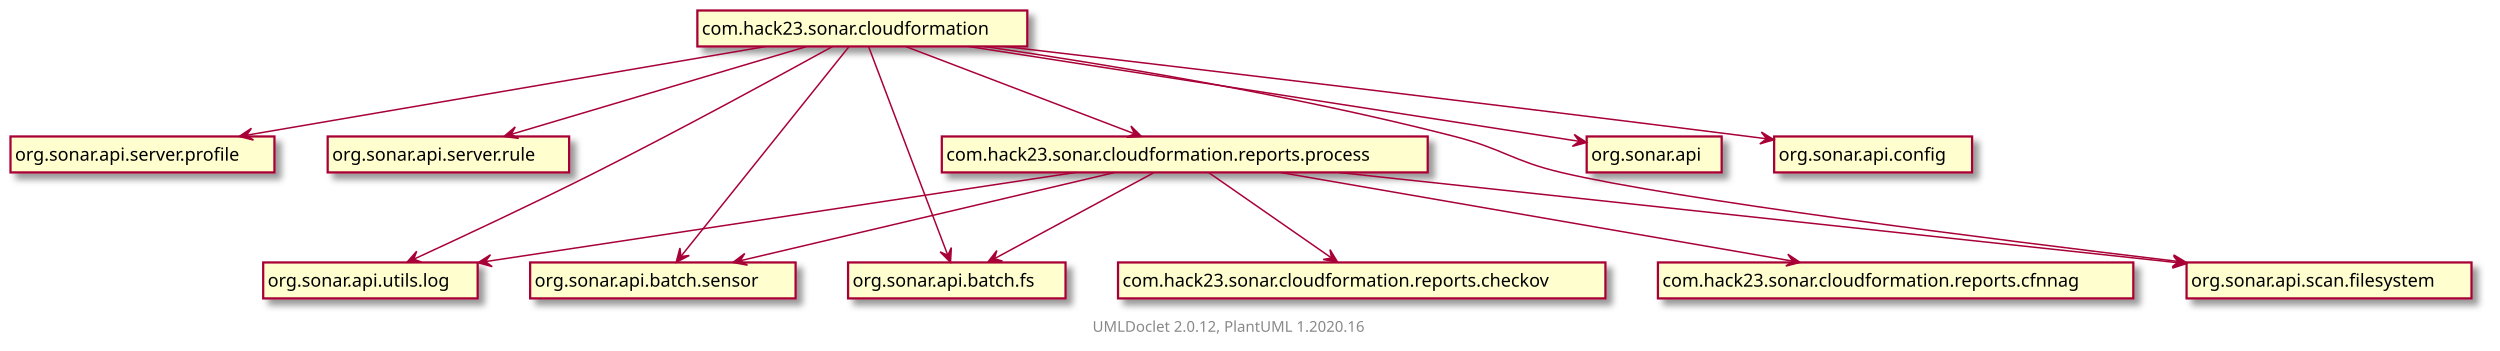
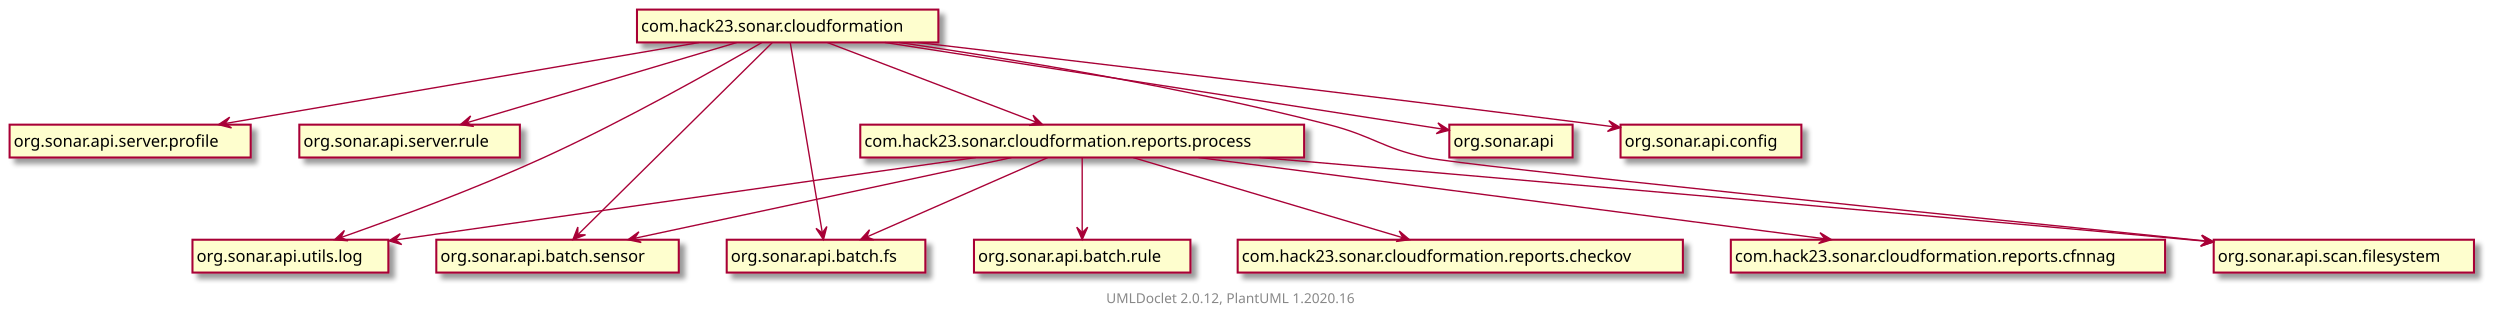
- <svg xmlns="http://www.w3.org/2000/svg" xmlns:xlink="http://www.w3.org/1999/xlink" contentScriptType="application/ecmascript" contentStyleType="text/css" height="234px" preserveAspectRatio="none" style="width:1667px;height:234px;" version="1.1" viewBox="0 0 1667 234" width="1667px" zoomAndPan="magnify">
+ <svg xmlns="http://www.w3.org/2000/svg" xmlns:xlink="http://www.w3.org/1999/xlink" contentScriptType="application/ecmascript" contentStyleType="text/css" height="234px" preserveAspectRatio="none" style="width:1825px;height:234px;" version="1.1" viewBox="0 0 1825 234" width="1825px" zoomAndPan="magnify">
  <defs>
-     <filter height="300%" id="ftpwav6lvxqbs" width="300%" x="-1" y="-1">
+     <filter height="300%" id="fw364ndn5wb48" width="300%" x="-1" y="-1">
      <feGaussianBlur result="blurOut" stdDeviation="2.0" />
      <feColorMatrix in="blurOut" result="blurOut2" type="matrix" values="0 0 0 0 0 0 0 0 0 0 0 0 0 0 0 0 0 0 .4 0" />
      <feOffset dx="4.0" dy="4.0" in="blurOut2" result="blurOut3" />
      <feBlend in="SourceGraphic" in2="blurOut3" mode="normal" />
    </filter>
  </defs>
  <g>
    <a href="com/hack23/sonar/cloudformation/package-summary.html" target="_top" title="com/hack23/sonar/cloudformation/package-summary.html" xlink:actuate="onRequest" xlink:href="com/hack23/sonar/cloudformation/package-summary.html" xlink:show="new" xlink:title="com/hack23/sonar/cloudformation/package-summary.html" xlink:type="simple">
-       <rect codeLine="23" fill="#FEFECE" filter="url(#ftpwav6lvxqbs)" height="23.969" id="com.hack23.sonar.cloudformation" style="stroke: #A80036; stroke-width: 1.5;" width="220" x="465" y="7" />
+       <rect codeLine="24" fill="#FEFECE" filter="url(#fw364ndn5wb48)" height="23.969" id="com.hack23.sonar.cloudformation" style="stroke: #A80036; stroke-width: 1.5;" width="220" x="465" y="7" />
      <text fill="#000000" font-family="sans-serif" font-size="12" lengthAdjust="spacingAndGlyphs" textLength="214" x="468" y="23.139">com.hack23.sonar.cloudformation</text>
    </a>
-     <rect fill="#FEFECE" filter="url(#ftpwav6lvxqbs)" height="23.969" id="org.sonar.api.server.profile" style="stroke: #A80036; stroke-width: 1.5;" width="176" x="7" y="91" />
+     <rect fill="#FEFECE" filter="url(#fw364ndn5wb48)" height="23.969" id="org.sonar.api.server.profile" style="stroke: #A80036; stroke-width: 1.5;" width="176" x="7" y="91" />
    <text fill="#000000" font-family="sans-serif" font-size="12" lengthAdjust="spacingAndGlyphs" textLength="170" x="10" y="107.139">org.sonar.api.server.profile</text>
-     <rect fill="#FEFECE" filter="url(#ftpwav6lvxqbs)" height="23.969" id="org.sonar.api.server.rule" style="stroke: #A80036; stroke-width: 1.5;" width="161" x="218.5" y="91" />
+     <rect fill="#FEFECE" filter="url(#fw364ndn5wb48)" height="23.969" id="org.sonar.api.server.rule" style="stroke: #A80036; stroke-width: 1.5;" width="161" x="218.5" y="91" />
    <text fill="#000000" font-family="sans-serif" font-size="12" lengthAdjust="spacingAndGlyphs" textLength="155" x="221.5" y="107.139">org.sonar.api.server.rule</text>
-     <rect fill="#FEFECE" filter="url(#ftpwav6lvxqbs)" height="23.969" id="org.sonar.api.utils.log" style="stroke: #A80036; stroke-width: 1.5;" width="143" x="175.5" y="175" />
-     <text fill="#000000" font-family="sans-serif" font-size="12" lengthAdjust="spacingAndGlyphs" textLength="137" x="178.5" y="191.139">org.sonar.api.utils.log</text>
-     <rect fill="#FEFECE" filter="url(#ftpwav6lvxqbs)" height="23.969" id="org.sonar.api.batch.sensor" style="stroke: #A80036; stroke-width: 1.5;" width="177" x="353.5" y="175" />
-     <text fill="#000000" font-family="sans-serif" font-size="12" lengthAdjust="spacingAndGlyphs" textLength="171" x="356.5" y="191.139">org.sonar.api.batch.sensor</text>
+     <rect fill="#FEFECE" filter="url(#fw364ndn5wb48)" height="23.969" id="org.sonar.api.utils.log" style="stroke: #A80036; stroke-width: 1.5;" width="143" x="140.5" y="175" />
+     <text fill="#000000" font-family="sans-serif" font-size="12" lengthAdjust="spacingAndGlyphs" textLength="137" x="143.5" y="191.139">org.sonar.api.utils.log</text>
+     <rect fill="#FEFECE" filter="url(#fw364ndn5wb48)" height="23.969" id="org.sonar.api.batch.sensor" style="stroke: #A80036; stroke-width: 1.5;" width="177" x="318.5" y="175" />
+     <text fill="#000000" font-family="sans-serif" font-size="12" lengthAdjust="spacingAndGlyphs" textLength="171" x="321.5" y="191.139">org.sonar.api.batch.sensor</text>
    <a href="com/hack23/sonar/cloudformation/reports/process/package-summary.html" target="_top" title="com/hack23/sonar/cloudformation/reports/process/package-summary.html" xlink:actuate="onRequest" xlink:href="com/hack23/sonar/cloudformation/reports/process/package-summary.html" xlink:show="new" xlink:title="com/hack23/sonar/cloudformation/reports/process/package-summary.html" xlink:type="simple">
-       <rect codeLine="25" fill="#FEFECE" filter="url(#ftpwav6lvxqbs)" height="23.969" id="com.hack23.sonar.cloudformation.reports.process" style="stroke: #A80036; stroke-width: 1.5;" width="324" x="628" y="91" />
+       <rect codeLine="26" fill="#FEFECE" filter="url(#fw364ndn5wb48)" height="23.969" id="com.hack23.sonar.cloudformation.reports.process" style="stroke: #A80036; stroke-width: 1.5;" width="324" x="628" y="91" />
      <text fill="#000000" font-family="sans-serif" font-size="12" lengthAdjust="spacingAndGlyphs" textLength="318" x="631" y="107.139">com.hack23.sonar.cloudformation.reports.process</text>
    </a>
-     <rect fill="#FEFECE" filter="url(#ftpwav6lvxqbs)" height="23.969" id="org.sonar.api.batch.fs" style="stroke: #A80036; stroke-width: 1.5;" width="145" x="565.5" y="175" />
-     <text fill="#000000" font-family="sans-serif" font-size="12" lengthAdjust="spacingAndGlyphs" textLength="139" x="568.5" y="191.139">org.sonar.api.batch.fs</text>
-     <rect fill="#FEFECE" filter="url(#ftpwav6lvxqbs)" height="23.969" id="org.sonar.api.scan.filesystem" style="stroke: #A80036; stroke-width: 1.5;" width="190" x="1458" y="175" />
-     <text fill="#000000" font-family="sans-serif" font-size="12" lengthAdjust="spacingAndGlyphs" textLength="184" x="1461" y="191.139">org.sonar.api.scan.filesystem</text>
-     <rect fill="#FEFECE" filter="url(#ftpwav6lvxqbs)" height="23.969" id="org.sonar.api" style="stroke: #A80036; stroke-width: 1.5;" width="90" x="1058" y="91" />
+     <rect fill="#FEFECE" filter="url(#fw364ndn5wb48)" height="23.969" id="org.sonar.api.batch.fs" style="stroke: #A80036; stroke-width: 1.5;" width="145" x="530.5" y="175" />
+     <text fill="#000000" font-family="sans-serif" font-size="12" lengthAdjust="spacingAndGlyphs" textLength="139" x="533.5" y="191.139">org.sonar.api.batch.fs</text>
+     <rect fill="#FEFECE" filter="url(#fw364ndn5wb48)" height="23.969" id="org.sonar.api.scan.filesystem" style="stroke: #A80036; stroke-width: 1.5;" width="190" x="1616" y="175" />
+     <text fill="#000000" font-family="sans-serif" font-size="12" lengthAdjust="spacingAndGlyphs" textLength="184" x="1619" y="191.139">org.sonar.api.scan.filesystem</text>
+     <rect fill="#FEFECE" filter="url(#fw364ndn5wb48)" height="23.969" id="org.sonar.api" style="stroke: #A80036; stroke-width: 1.5;" width="90" x="1058" y="91" />
    <text fill="#000000" font-family="sans-serif" font-size="12" lengthAdjust="spacingAndGlyphs" textLength="84" x="1061" y="107.139">org.sonar.api</text>
-     <rect fill="#FEFECE" filter="url(#ftpwav6lvxqbs)" height="23.969" id="org.sonar.api.config" style="stroke: #A80036; stroke-width: 1.5;" width="132" x="1183" y="91" />
+     <rect fill="#FEFECE" filter="url(#fw364ndn5wb48)" height="23.969" id="org.sonar.api.config" style="stroke: #A80036; stroke-width: 1.5;" width="132" x="1183" y="91" />
    <text fill="#000000" font-family="sans-serif" font-size="12" lengthAdjust="spacingAndGlyphs" textLength="126" x="1186" y="107.139">org.sonar.api.config</text>
+     <rect fill="#FEFECE" filter="url(#fw364ndn5wb48)" height="23.969" id="org.sonar.api.batch.rule" style="stroke: #A80036; stroke-width: 1.5;" width="158" x="711" y="175" />
+     <text fill="#000000" font-family="sans-serif" font-size="12" lengthAdjust="spacingAndGlyphs" textLength="152" x="714" y="191.139">org.sonar.api.batch.rule</text>
    <a href="com/hack23/sonar/cloudformation/reports/checkov/package-summary.html" target="_top" title="com/hack23/sonar/cloudformation/reports/checkov/package-summary.html" xlink:actuate="onRequest" xlink:href="com/hack23/sonar/cloudformation/reports/checkov/package-summary.html" xlink:show="new" xlink:title="com/hack23/sonar/cloudformation/reports/checkov/package-summary.html" xlink:type="simple">
-       <rect codeLine="27" fill="#FEFECE" filter="url(#ftpwav6lvxqbs)" height="23.969" id="com.hack23.sonar.cloudformation.reports.checkov" style="stroke: #A80036; stroke-width: 1.5;" width="325" x="745.5" y="175" />
-       <text fill="#000000" font-family="sans-serif" font-size="12" lengthAdjust="spacingAndGlyphs" textLength="319" x="748.5" y="191.139">com.hack23.sonar.cloudformation.reports.checkov</text>
+       <rect codeLine="28" fill="#FEFECE" filter="url(#fw364ndn5wb48)" height="23.969" id="com.hack23.sonar.cloudformation.reports.checkov" style="stroke: #A80036; stroke-width: 1.5;" width="325" x="903.5" y="175" />
+       <text fill="#000000" font-family="sans-serif" font-size="12" lengthAdjust="spacingAndGlyphs" textLength="319" x="906.5" y="191.139">com.hack23.sonar.cloudformation.reports.checkov</text>
    </a>
    <a href="com/hack23/sonar/cloudformation/reports/cfnnag/package-summary.html" target="_top" title="com/hack23/sonar/cloudformation/reports/cfnnag/package-summary.html" xlink:actuate="onRequest" xlink:href="com/hack23/sonar/cloudformation/reports/cfnnag/package-summary.html" xlink:show="new" xlink:title="com/hack23/sonar/cloudformation/reports/cfnnag/package-summary.html" xlink:type="simple">
-       <rect codeLine="29" fill="#FEFECE" filter="url(#ftpwav6lvxqbs)" height="23.969" id="com.hack23.sonar.cloudformation.reports.cfnnag" style="stroke: #A80036; stroke-width: 1.5;" width="317" x="1105.5" y="175" />
-       <text fill="#000000" font-family="sans-serif" font-size="12" lengthAdjust="spacingAndGlyphs" textLength="311" x="1108.5" y="191.139">com.hack23.sonar.cloudformation.reports.cfnnag</text>
+       <rect codeLine="30" fill="#FEFECE" filter="url(#fw364ndn5wb48)" height="23.969" id="com.hack23.sonar.cloudformation.reports.cfnnag" style="stroke: #A80036; stroke-width: 1.5;" width="317" x="1263.5" y="175" />
+       <text fill="#000000" font-family="sans-serif" font-size="12" lengthAdjust="spacingAndGlyphs" textLength="311" x="1266.5" y="191.139">com.hack23.sonar.cloudformation.reports.cfnnag</text>
    </a>
    <path codeLine="6" d="M510.27,31.06 C420.1,46.46 257.38,74.26 164.66,90.1 " fill="none" id="com.hack23.sonar.cloudformation-to-org.sonar.api.server.profile" style="stroke: #A80036; stroke-width: 1.0;" />
    <polygon fill="#A80036" points="159.47,90.99,169.016,93.416,164.399,90.147,167.667,85.53,159.47,90.99" style="stroke: #A80036; stroke-width: 1.0;" />
    <path codeLine="7" d="M537.78,31.06 C486.6,46.26 394.78,73.54 341.14,89.48 " fill="none" id="com.hack23.sonar.cloudformation-to-org.sonar.api.server.rule" style="stroke: #A80036; stroke-width: 1.0;" />
    <polygon fill="#A80036" points="336.07,90.99,345.834,92.283,340.866,89.577,343.572,84.609,336.07,90.99" style="stroke: #A80036; stroke-width: 1.0;" />
-     <path codeLine="8" d="M555.14,31 C522.43,49.03 455.04,85.79 397,115 C355.35,135.96 306.41,158.79 276.04,172.76 " fill="none" id="com.hack23.sonar.cloudformation-to-org.sonar.api.utils.log" style="stroke: #A80036; stroke-width: 1.0;" />
-     <polygon fill="#A80036" points="271.33,174.92,281.178,174.8,275.874,172.834,277.84,167.53,271.33,174.92" style="stroke: #A80036; stroke-width: 1.0;" />
-     <path codeLine="9" d="M566.07,31.15 C542.88,60.09 480.74,137.65 454.24,170.72 " fill="none" id="com.hack23.sonar.cloudformation-to-org.sonar.api.batch.sensor" style="stroke: #A80036; stroke-width: 1.0;" />
-     <polygon fill="#A80036" points="450.89,174.9,459.634,170.367,454.012,170.994,453.385,165.372,450.89,174.9" style="stroke: #A80036; stroke-width: 1.0;" />
+     <path codeLine="8" d="M556.16,31.05 C524.1,49.64 456.59,87.79 397,115 C346.83,137.91 286.96,159.97 249.2,173.26 " fill="none" id="com.hack23.sonar.cloudformation-to-org.sonar.api.utils.log" style="stroke: #A80036; stroke-width: 1.0;" />
+     <polygon fill="#A80036" points="244.25,174.99,254.067,175.779,248.967,173.332,251.414,168.232,244.25,174.99" style="stroke: #A80036; stroke-width: 1.0;" />
+     <path codeLine="9" d="M563.72,31.15 C534.31,60.21 455.29,138.29 422.05,171.12 " fill="none" id="com.hack23.sonar.cloudformation-to-org.sonar.api.batch.sensor" style="stroke: #A80036; stroke-width: 1.0;" />
+     <polygon fill="#A80036" points="418.23,174.9,427.444,171.42,421.787,171.386,421.821,165.729,418.23,174.9" style="stroke: #A80036; stroke-width: 1.0;" />
    <path codeLine="10" d="M604,31.06 C643.62,46.17 714.52,73.21 756.41,89.19 " fill="none" id="com.hack23.sonar.cloudformation-to-com.hack23.sonar.cloudformation.reports.process" style="stroke: #A80036; stroke-width: 1.0;" />
    <polygon fill="#A80036" points="761.12,90.99,754.123,84.059,756.445,89.217,751.287,91.539,761.12,90.99" style="stroke: #A80036; stroke-width: 1.0;" />
-     <path codeLine="11" d="M579.21,31.12 C585.92,48.86 599.48,84.66 611,115 C618.17,133.89 626.43,155.59 631.9,169.98 " fill="none" id="com.hack23.sonar.cloudformation-to-org.sonar.api.batch.fs" style="stroke: #A80036; stroke-width: 1.0;" />
-     <polygon fill="#A80036" points="633.79,174.93,634.339,165.096,632.017,170.255,626.859,167.933,633.79,174.93" style="stroke: #A80036; stroke-width: 1.0;" />
-     <path codeLine="12" d="M656.32,31.02 C736.72,42.75 862.88,63.43 970,91 C1002.26,99.3 1008.58,107.35 1041,115 C1117.02,132.95 1326.42,159.32 1452.64,174.36 " fill="none" id="com.hack23.sonar.cloudformation-to-org.sonar.api.scan.filesystem" style="stroke: #A80036; stroke-width: 1.0;" />
-     <polygon fill="#A80036" points="1457.84,174.98,1449.386,169.928,1452.876,174.379,1448.425,177.87,1457.84,174.98" style="stroke: #A80036; stroke-width: 1.0;" />
+     <path codeLine="11" d="M576.88,31.15 C581.72,59.85 594.63,136.39 600.28,169.9 " fill="none" id="com.hack23.sonar.cloudformation-to-org.sonar.api.batch.fs" style="stroke: #A80036; stroke-width: 1.0;" />
+     <polygon fill="#A80036" points="601.13,174.9,603.582,165.361,600.301,169.969,595.693,166.688,601.13,174.9" style="stroke: #A80036; stroke-width: 1.0;" />
+     <path codeLine="12" d="M656.32,31.02 C736.72,42.75 862.88,63.43 970,91 C1002.26,99.3 1008.46,107.87 1041,115 C1068.4,121.01 1430.94,157.88 1610.97,175.98 " fill="none" id="com.hack23.sonar.cloudformation-to-org.sonar.api.scan.filesystem" style="stroke: #A80036; stroke-width: 1.0;" />
+     <polygon fill="#A80036" points="1615.98,176.49,1607.426,171.609,1611.005,175.99,1606.625,179.569,1615.98,176.49" style="stroke: #A80036; stroke-width: 1.0;" />
    <path codeLine="13" d="M645.93,31.02 C754.38,47.86 958.73,79.59 1053.01,94.24 " fill="none" id="com.hack23.sonar.cloudformation-to-org.sonar.api" style="stroke: #A80036; stroke-width: 1.0;" />
    <polygon fill="#A80036" points="1057.97,95.01,1049.695,89.67,1053.03,94.239,1048.461,97.574,1057.97,95.01" style="stroke: #A80036; stroke-width: 1.0;" />
    <path codeLine="14" d="M669.72,31.02 C786.48,44.68 990.94,68.88 1166,91 C1169.85,91.49 1173.81,91.99 1177.8,92.51 " fill="none" id="com.hack23.sonar.cloudformation-to-org.sonar.api.config" style="stroke: #A80036; stroke-width: 1.0;" />
    <polygon fill="#A80036" points="1182.87,93.16,1174.457,88.039,1177.911,92.519,1173.431,95.973,1182.87,93.16" style="stroke: #A80036; stroke-width: 1.0;" />
-     <path codeLine="15" d="M717.05,115.02 C614.51,130.5 428.61,158.57 323.95,174.38 " fill="none" id="com.hack23.sonar.cloudformation.reports.process-to-org.sonar.api.utils.log" style="stroke: #A80036; stroke-width: 1.0;" />
-     <polygon fill="#A80036" points="318.72,175.17,328.214,177.788,323.664,174.427,327.026,169.877,318.72,175.17" style="stroke: #A80036; stroke-width: 1.0;" />
-     <path codeLine="16" d="M892.51,115.02 C1039.21,130.78 1307.36,159.6 1452.79,175.23 " fill="none" id="com.hack23.sonar.cloudformation.reports.process-to-org.sonar.api.scan.filesystem" style="stroke: #A80036; stroke-width: 1.0;" />
-     <polygon fill="#A80036" points="1457.91,175.78,1449.383,170.851,1452.938,175.251,1448.537,178.806,1457.91,175.78" style="stroke: #A80036; stroke-width: 1.0;" />
-     <path codeLine="17" d="M769.5,115.06 C741.96,129.91 693.05,156.3 663.27,172.37 " fill="none" id="com.hack23.sonar.cloudformation.reports.process-to-org.sonar.api.batch.fs" style="stroke: #A80036; stroke-width: 1.0;" />
-     <polygon fill="#A80036" points="658.66,174.85,668.48,174.101,663.061,172.478,664.685,167.059,658.66,174.85" style="stroke: #A80036; stroke-width: 1.0;" />
-     <path codeLine="18" d="M743.07,115.06 C678.15,130.35 561.36,157.87 493.91,173.77 " fill="none" id="com.hack23.sonar.cloudformation.reports.process-to-org.sonar.api.batch.sensor" style="stroke: #A80036; stroke-width: 1.0;" />
-     <polygon fill="#A80036" points="488.74,174.99,498.417,176.822,493.607,173.845,496.585,169.035,488.74,174.99" style="stroke: #A80036; stroke-width: 1.0;" />
-     <path codeLine="19" d="M805.91,115.06 C827.12,129.79 864.64,155.87 887.81,171.97 " fill="none" id="com.hack23.sonar.cloudformation.reports.process-to-com.hack23.sonar.cloudformation.reports.checkov" style="stroke: #A80036; stroke-width: 1.0;" />
-     <polygon fill="#A80036" points="891.96,174.85,886.83,166.443,887.846,172.008,882.282,173.025,891.96,174.85" style="stroke: #A80036; stroke-width: 1.0;" />
-     <path codeLine="20" d="M853.93,115.06 C942.96,130.46 1103.65,158.26 1195.21,174.1 " fill="none" id="com.hack23.sonar.cloudformation.reports.process-to-com.hack23.sonar.cloudformation.reports.cfnnag" style="stroke: #A80036; stroke-width: 1.0;" />
-     <polygon fill="#A80036" points="1200.33,174.99,1192.133,169.53,1195.401,174.147,1190.784,177.416,1200.33,174.99" style="stroke: #A80036; stroke-width: 1.0;" />
-     <text fill="#888888" font-family="sans-serif" font-size="10" lengthAdjust="spacingAndGlyphs" textLength="192" x="728.5" y="221.251">UMLDoclet 2.0.12, PlantUML 1.2020.16</text>
+     <path codeLine="15" d="M712.35,115.02 C601.58,130.73 399.41,159.41 289,175.08 " fill="none" id="com.hack23.sonar.cloudformation.reports.process-to-org.sonar.api.utils.log" style="stroke: #A80036; stroke-width: 1.0;" />
+     <polygon fill="#A80036" points="283.81,175.81,293.282,178.508,288.761,175.109,292.16,170.588,283.81,175.81" style="stroke: #A80036; stroke-width: 1.0;" />
+     <path codeLine="16" d="M919.48,115 C1079.08,128.65 1358.58,152.83 1598,175 C1602.16,175.39 1606.41,175.78 1610.7,176.19 " fill="none" id="com.hack23.sonar.cloudformation.reports.process-to-org.sonar.api.scan.filesystem" style="stroke: #A80036; stroke-width: 1.0;" />
+     <polygon fill="#A80036" points="1615.75,176.66,1607.167,171.831,1610.772,176.189,1606.413,179.795,1615.75,176.66" style="stroke: #A80036; stroke-width: 1.0;" />
+     <path codeLine="17" d="M764.78,115.06 C730.53,130.08 669.4,156.89 632.88,172.9 " fill="none" id="com.hack23.sonar.cloudformation.reports.process-to-org.sonar.api.batch.fs" style="stroke: #A80036; stroke-width: 1.0;" />
+     <polygon fill="#A80036" points="628.12,174.99,637.969,175.033,632.698,172.979,634.751,167.708,628.12,174.99" style="stroke: #A80036; stroke-width: 1.0;" />
+     <path codeLine="18" d="M738.35,115.06 C666.76,130.39 537.85,157.98 463.69,173.86 " fill="none" id="com.hack23.sonar.cloudformation.reports.process-to-org.sonar.api.batch.sensor" style="stroke: #A80036; stroke-width: 1.0;" />
+     <polygon fill="#A80036" points="458.44,174.99,468.077,177.023,463.33,173.946,466.407,169.199,458.44,174.99" style="stroke: #A80036; stroke-width: 1.0;" />
+     <path codeLine="19" d="M790,115.06 C790,129.12 790,153.51 790,169.7 " fill="none" id="com.hack23.sonar.cloudformation.reports.process-to-org.sonar.api.batch.rule" style="stroke: #A80036; stroke-width: 1.0;" />
+     <polygon fill="#A80036" points="790,174.85,794,165.85,790,169.85,786,165.85,790,174.85" style="stroke: #A80036; stroke-width: 1.0;" />
+     <path codeLine="20" d="M827.22,115.06 C878.4,130.26 970.22,157.54 1023.86,173.48 " fill="none" id="com.hack23.sonar.cloudformation.reports.process-to-com.hack23.sonar.cloudformation.reports.checkov" style="stroke: #A80036; stroke-width: 1.0;" />
+     <polygon fill="#A80036" points="1028.93,174.99,1021.428,168.609,1024.134,173.577,1019.166,176.283,1028.93,174.99" style="stroke: #A80036; stroke-width: 1.0;" />
+     <path codeLine="21" d="M874.91,115.02 C994.11,130.48 1210.1,158.51 1332,174.32 " fill="none" id="com.hack23.sonar.cloudformation.reports.process-to-com.hack23.sonar.cloudformation.reports.cfnnag" style="stroke: #A80036; stroke-width: 1.0;" />
+     <polygon fill="#A80036" points="1337.01,174.97,1328.599,169.846,1332.052,174.327,1327.57,177.779,1337.01,174.97" style="stroke: #A80036; stroke-width: 1.0;" />
+     <text fill="#888888" font-family="sans-serif" font-size="10" lengthAdjust="spacingAndGlyphs" textLength="192" x="807.5" y="221.251">UMLDoclet 2.0.12, PlantUML 1.2020.16</text>
  </g>
</svg>
